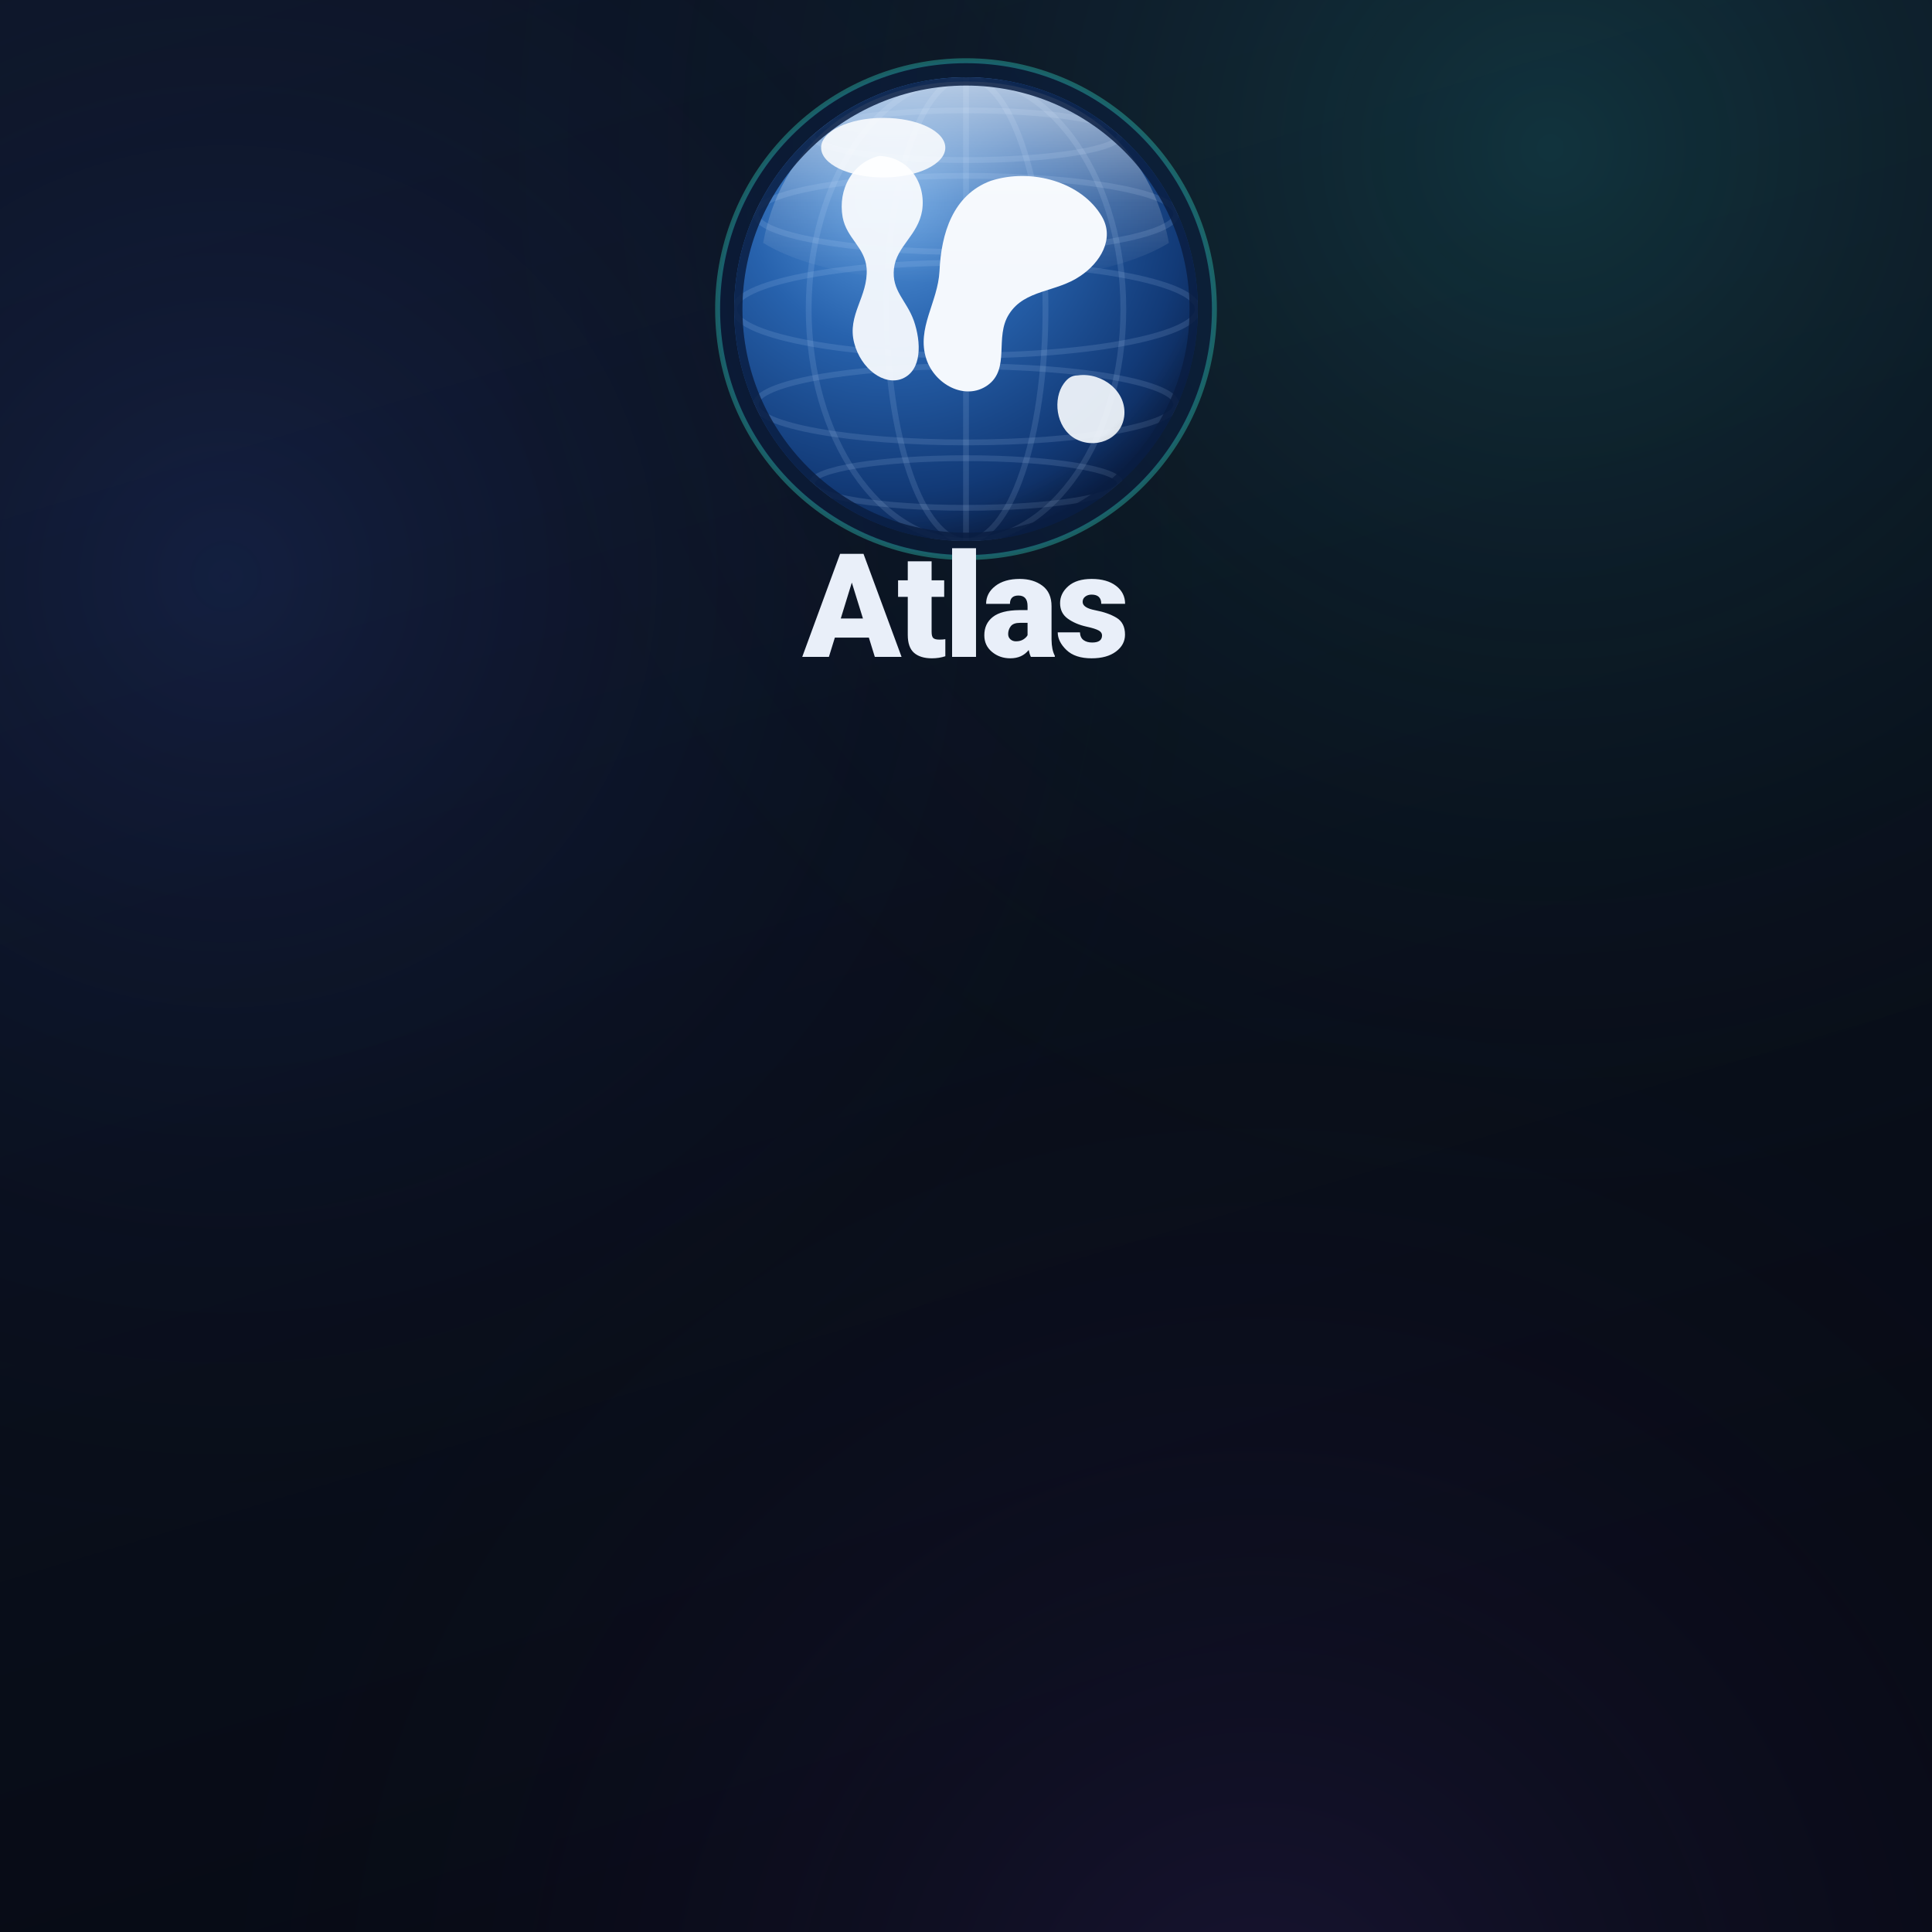
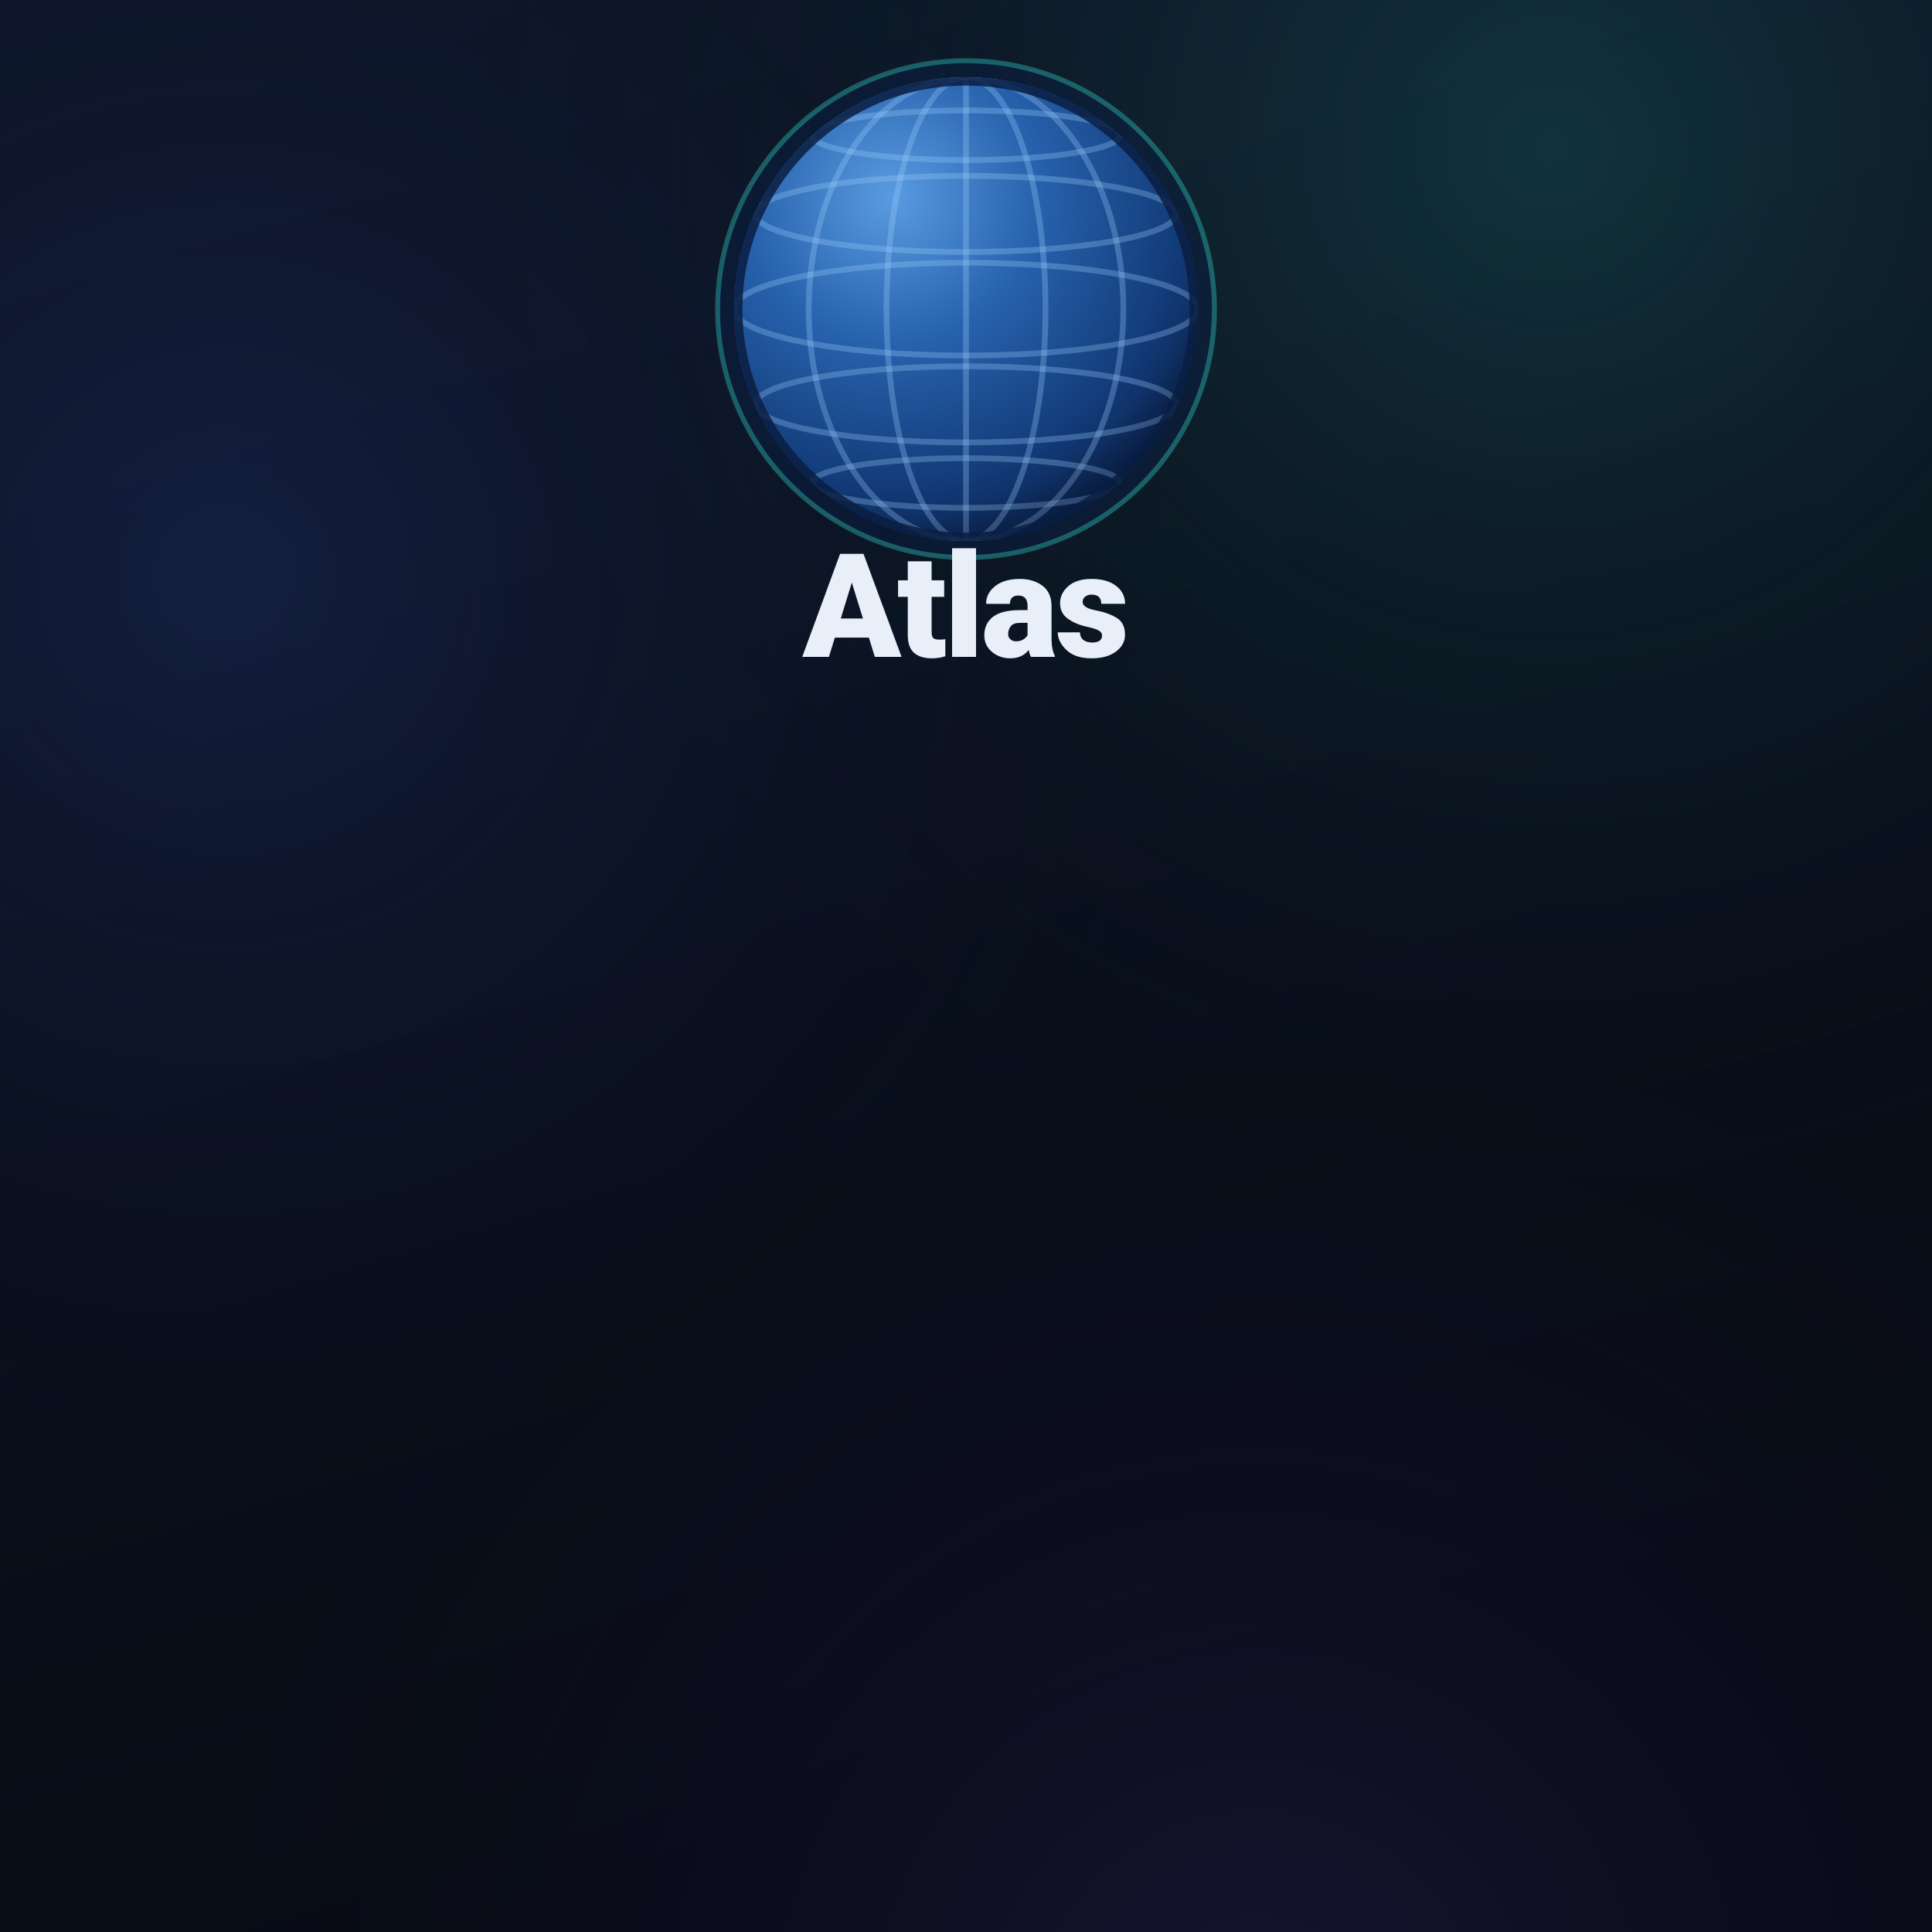
<svg xmlns="http://www.w3.org/2000/svg" width="1080" height="1080" viewBox="0 0 1080 1080">
  <rect width="1080" height="1080" fill="#070b15" />
  <rect width="1080" height="1080" fill="url(#grad)" />
  <defs>
    <linearGradient id="grad" x1="0" y1="0" x2="0.3" y2="1">
      <stop offset="0%" stop-color="#0d1526" />
      <stop offset="100%" stop-color="#070b15" />
    </linearGradient>
    <radialGradient id="au1" cx="80%" cy="8%" r="60%">
      <stop offset="0%" stop-color="rgba(52,227,208,0.16)" />
      <stop offset="100%" stop-color="transparent" />
    </radialGradient>
    <radialGradient id="au2" cx="12%" cy="30%" r="55%">
      <stop offset="0%" stop-color="rgba(70,110,255,0.14)" />
      <stop offset="100%" stop-color="transparent" />
    </radialGradient>
    <radialGradient id="au3" cx="65%" cy="105%" r="60%">
      <stop offset="0%" stop-color="rgba(150,84,255,0.12)" />
      <stop offset="100%" stop-color="transparent" />
    </radialGradient>
  </defs>
  <rect width="1080" height="1080" fill="url(#au1)" />
  <rect width="1080" height="1080" fill="url(#au2)" />
  <rect width="1080" height="1080" fill="url(#au3)" />
  <defs>
    <radialGradient id="seadark10801080top" cx="34%" cy="26%" r="90%">
      <stop offset="0%" stop-color="#5a9be0" />
      <stop offset="35%" stop-color="#2762ad" />
      <stop offset="70%" stop-color="#123a77" />
      <stop offset="100%" stop-color="#050f2b" />
    </radialGradient>
    <radialGradient id="shadedark10801080top" cx="34%" cy="26%" r="95%">
      <stop offset="0%" stop-color="#000" stop-opacity="0" />
      <stop offset="72%" stop-color="#000" stop-opacity="0" />
      <stop offset="100%" stop-color="#000814" stop-opacity="0.55" />
    </radialGradient>
-     <linearGradient id="glossdark10801080top" x1="0" y1="0" x2="0" y2="1">
-       <stop offset="0%" stop-color="#fff" stop-opacity="0.9" />
-       <stop offset="60%" stop-color="#fff" stop-opacity="0.25" />
-       <stop offset="100%" stop-color="#fff" stop-opacity="0" />
-     </linearGradient>
    <clipPath id="discdark10801080top">
      <circle cx="32" cy="32" r="28" />
    </clipPath>
  </defs>
  <g transform="translate(391.89 24.69) scale(4.6286)">
    <circle cx="32" cy="32" r="30" fill="#0a1e42" opacity="0.5" />
    <circle cx="32" cy="32" r="28" fill="url(#seadark10801080top)" />
    <g clip-path="url(#discdark10801080top)">
-       <g stroke="#bcdcff" stroke-opacity="0.14" stroke-width="0.7" fill="none">
+       <g stroke="#9fd0ff" stroke-opacity="0.30" stroke-width="0.7" fill="none">
        <ellipse cx="32" cy="32" rx="28" ry="5.6" />
        <ellipse cx="32" cy="20.5" rx="25.4" ry="4.6" />
        <ellipse cx="32" cy="11" rx="18.6" ry="3" />
        <ellipse cx="32" cy="43.5" rx="25.4" ry="4.6" />
        <ellipse cx="32" cy="53" rx="18.6" ry="3" />
        <ellipse cx="32" cy="32" rx="9.6" ry="28" />
        <ellipse cx="32" cy="32" rx="19" ry="28" />
        <line x1="32" y1="4" x2="32" y2="60" />
      </g>
-       <g fill="#f4f8fd">
-         <path d="M21.5 13.5c-3.2.8-5 4-4.4 7.4.5 2.6 2.7 3.6 2.9 6.2.2 3.4-2.4 5.6-1.5 9 .8 3.1 3.6 5.2 5.8 4.3 2.4-1 2.3-4.4 1.4-7-.9-2.5-2.7-3.6-2.4-6.3.3-2.7 2.9-4 3.4-7 .5-3.3-1.6-6.5-5.2-6.6Z" opacity=".96" />
-         <path d="M35 16.5c5-1.6 11 .2 13.4 4.3 1.6 2.7-.2 5.6-2.6 7.2-2.9 2-6.7 1.6-8.6 4.6-1.8 2.8.2 6.6-2.6 8.6-2.7 1.9-6.4-.1-7.4-3.2-1.2-3.7 1.4-6.8 1.6-10.6.2-4.5 1.6-9.2 6.2-10.9Z" />
-         <path d="M45.5 40c3-.4 6 2 5.6 5-.4 2.8-3.6 4-6 2.6-2.3-1.4-2.6-4.8-1.3-6.6.5-.7 1-1 1.7-1Z" opacity=".92" />
-       </g>
      <circle cx="32" cy="32" r="28" fill="url(#shadedark10801080top)" />
-       <path d="M7.5 24 C10 10.5 21 4.5 32 4.5 C43 4.5 54 10.5 56.5 24 C46 30.5 18 30.5 7.5 24 Z" fill="url(#glossdark10801080top)" opacity="0.72" />
-       <ellipse cx="22" cy="12.5" rx="7.5" ry="3.6" fill="#fff" opacity="0.85" />
    </g>
    <circle cx="32" cy="32" r="27.5" stroke="#0a1e42" stroke-opacity="0.85" stroke-width="1" fill="none" />
    <circle cx="32" cy="32" r="30" fill="none" stroke="#34e3d0" stroke-opacity="0.35" stroke-width="0.6" />
  </g>
  <text x="540" y="367.2" text-anchor="middle" font-family="-apple-system, BlinkMacSystemFont, 'Segoe UI', Roboto, system-ui, sans-serif" font-weight="800" font-size="81" letter-spacing="-1.6">
    <tspan fill="#e9eff9">Atlas</tspan>
  </text>
</svg>
